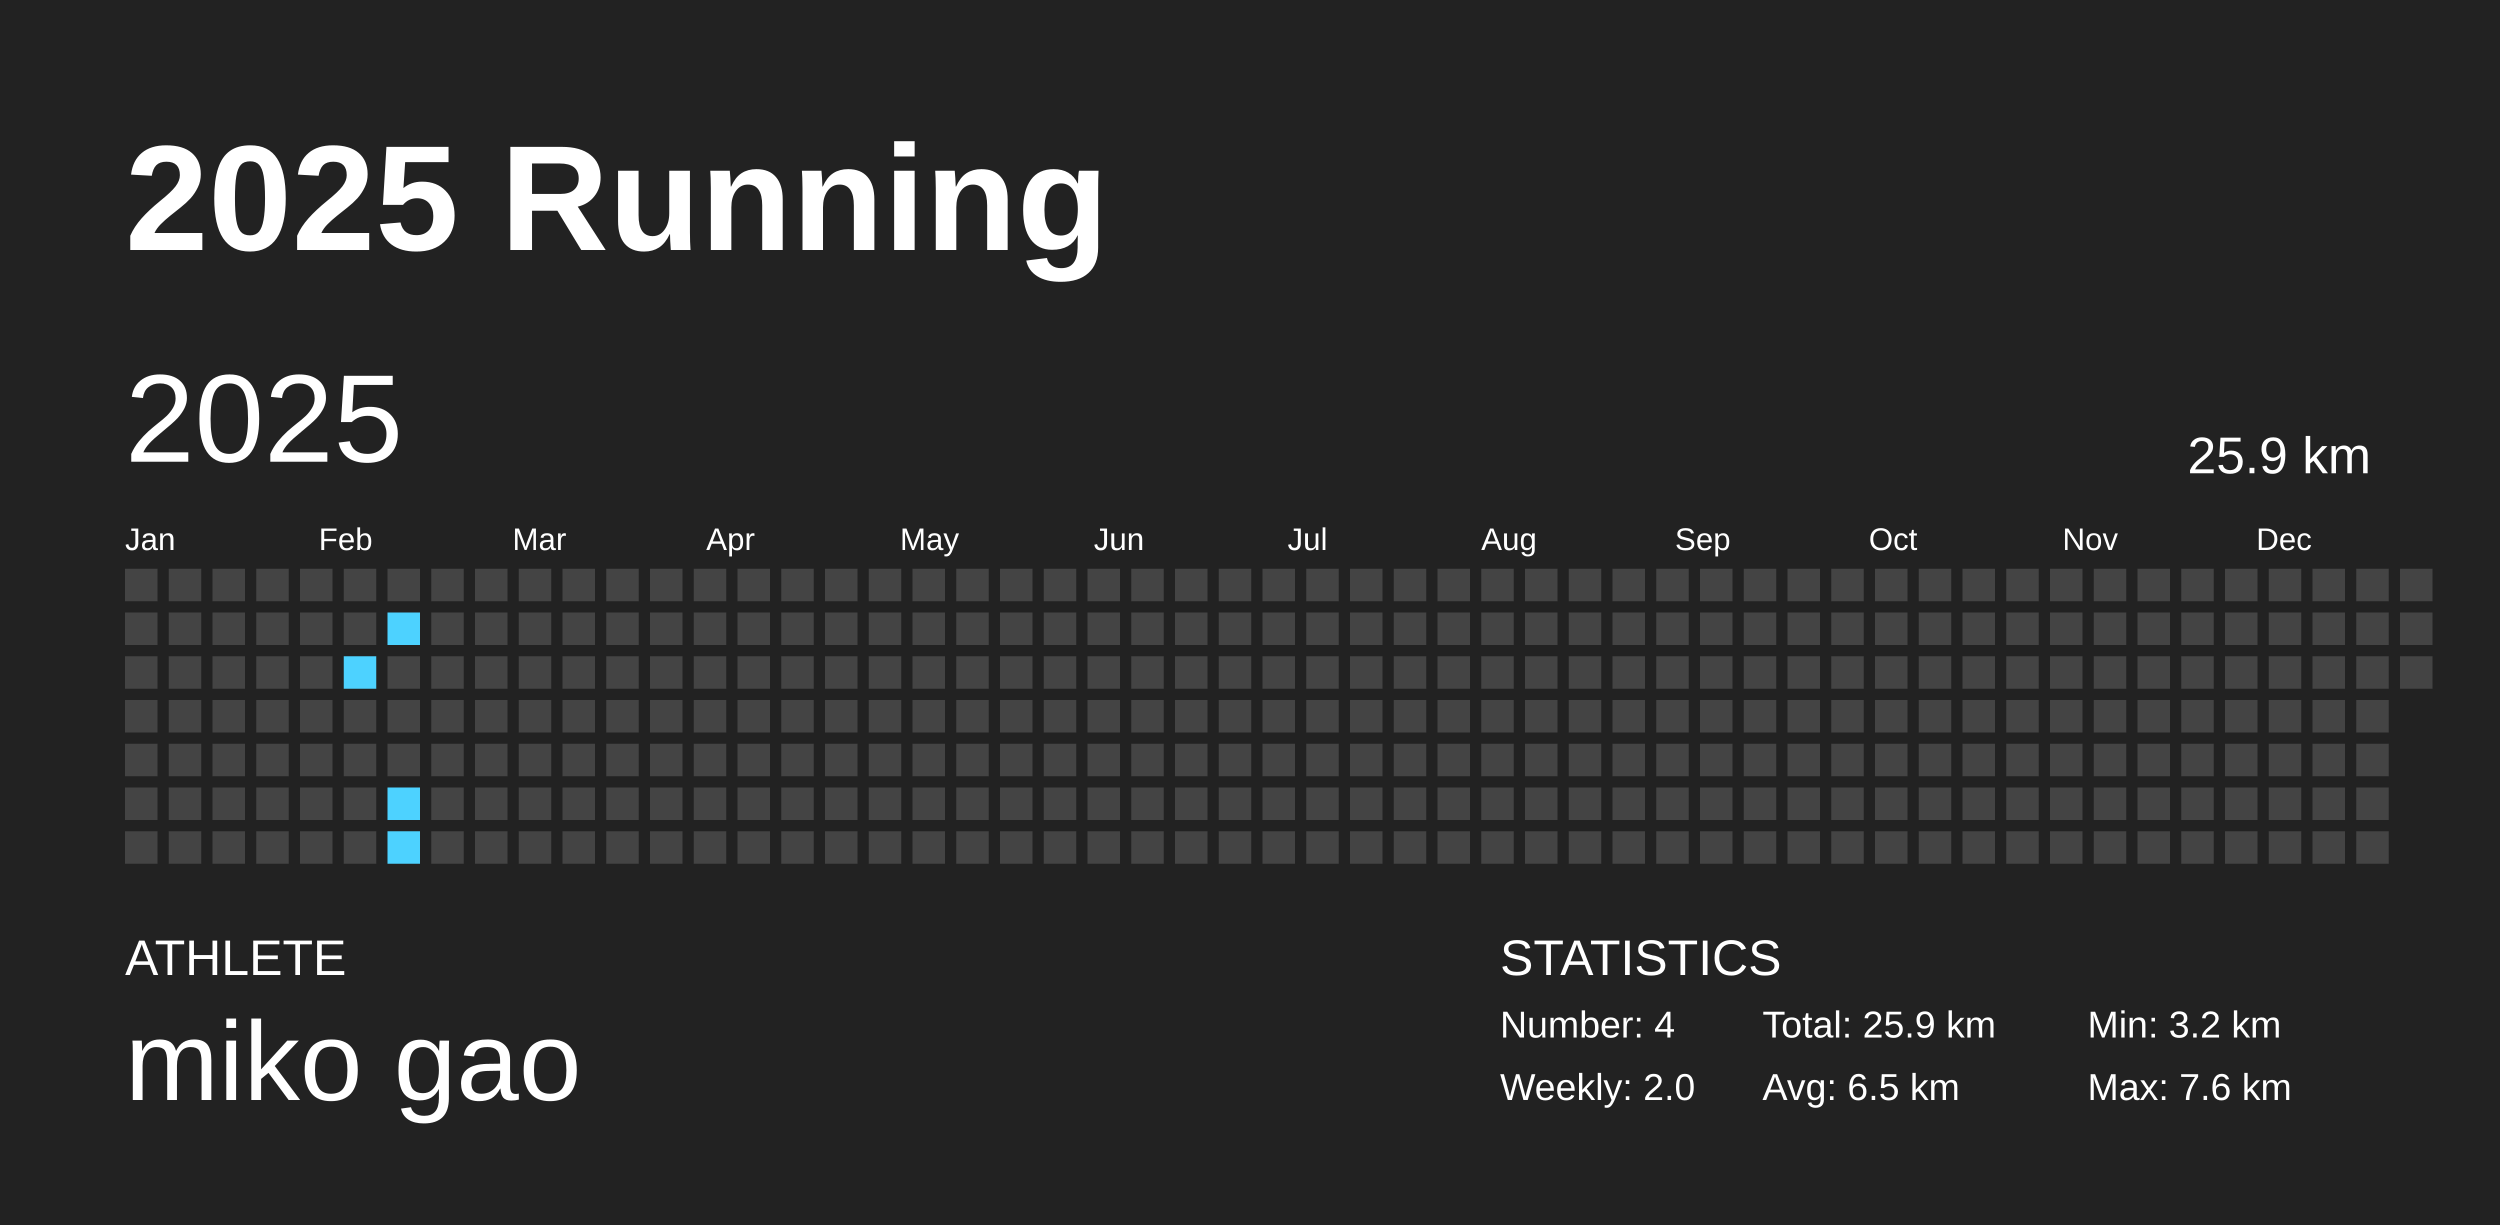
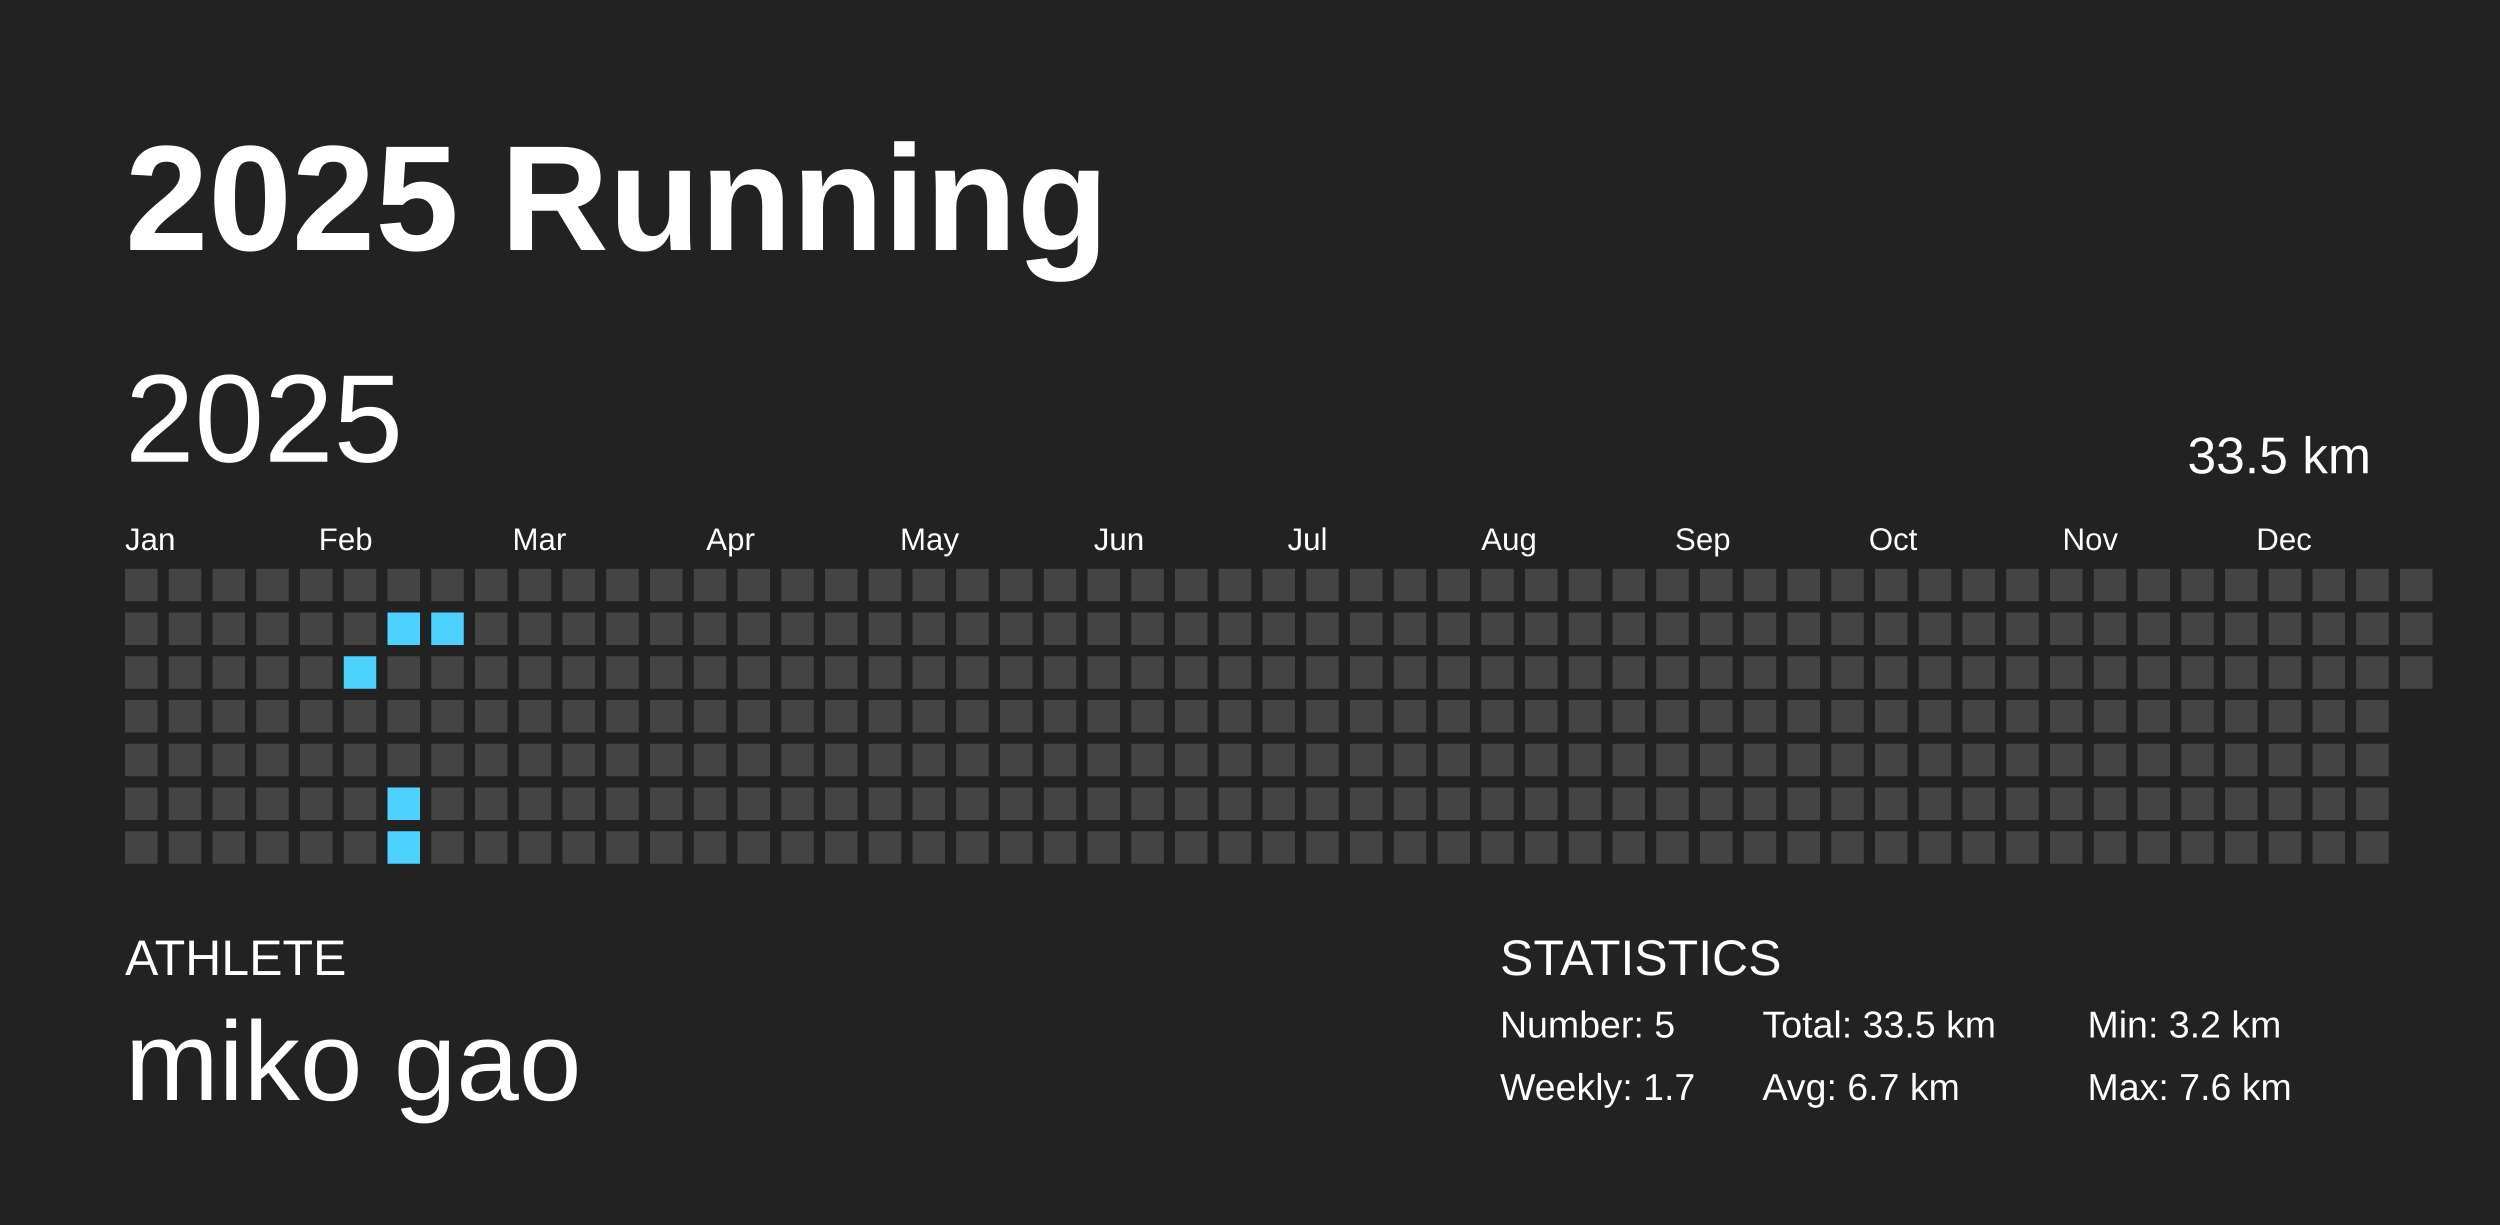
<svg xmlns="http://www.w3.org/2000/svg" baseProfile="full" height="98mm" version="1.1" viewBox="0,0,200,98" width="200mm">
  <defs />
  <rect fill="#222222" height="98" width="200" x="0" y="0" />
  <text fill="#FFFFFF" style="font-size:12px; font-family:Arial; font-weight:bold;" x="10" y="20">2025 Running</text>
  <text fill="#FFFFFF" style="font-size:4px; font-family:Arial" x="10" y="78">ATHLETE</text>
  <text fill="#FFFFFF" style="font-size:9px; font-family:Arial" x="10" y="88">miko gao</text>
  <text fill="#FFFFFF" style="font-size:4px; font-family:Arial" x="120" y="78">STATISTICS</text>
-   <text fill="#FFFFFF" style="font-size:3px; font-family:Arial" x="120" y="83">Number: 4</text>
-   <text fill="#FFFFFF" style="font-size:3px; font-family:Arial" x="120" y="88">Weekly: 2.0</text>
-   <text fill="#FFFFFF" style="font-size:3px; font-family:Arial" x="141" y="83">Total: 25.9 km</text>
-   <text fill="#FFFFFF" style="font-size:3px; font-family:Arial" x="141" y="88">Avg: 6.5 km</text>
+   <text fill="#FFFFFF" style="font-size:3px; font-family:Arial" x="120" y="83">Number: 5</text>
+   <text fill="#FFFFFF" style="font-size:3px; font-family:Arial" x="120" y="88">Weekly: 1.7</text>
+   <text fill="#FFFFFF" style="font-size:3px; font-family:Arial" x="141" y="83">Total: 33.5 km</text>
+   <text fill="#FFFFFF" style="font-size:3px; font-family:Arial" x="141" y="88">Avg: 6.7 km</text>
  <text fill="#FFFFFF" style="font-size:3px; font-family:Arial" x="167" y="83">Min: 3.2 km</text>
  <text fill="#FFFFFF" style="font-size:3px; font-family:Arial" x="167" y="88">Max: 7.6 km</text>
  <text dominant-baseline="hanging" fill="#FFFFFF" style="font-size:10.0px; font-family:Arial;" x="10" y="30">2025</text>
-   <text dominant-baseline="hanging" fill="#FFFFFF" style="font-size:4.125px; font-family:Arial;" x="175" y="35">25.9 km</text>
+   <text dominant-baseline="hanging" fill="#FFFFFF" style="font-size:4.125px; font-family:Arial;" x="175" y="35">33.5 km</text>
  <text fill="#FFFFFF" style="font-size:2.5px; font-family:Arial" x="10.0" y="44">Jan</text>
  <text fill="#FFFFFF" style="font-size:2.5px; font-family:Arial" x="25.5" y="44">Feb</text>
  <text fill="#FFFFFF" style="font-size:2.5px; font-family:Arial" x="41.0" y="44">Mar</text>
  <text fill="#FFFFFF" style="font-size:2.5px; font-family:Arial" x="56.5" y="44">Apr</text>
  <text fill="#FFFFFF" style="font-size:2.5px; font-family:Arial" x="72.0" y="44">May</text>
  <text fill="#FFFFFF" style="font-size:2.5px; font-family:Arial" x="87.5" y="44">Jun</text>
  <text fill="#FFFFFF" style="font-size:2.5px; font-family:Arial" x="103.0" y="44">Jul</text>
  <text fill="#FFFFFF" style="font-size:2.5px; font-family:Arial" x="118.5" y="44">Aug</text>
  <text fill="#FFFFFF" style="font-size:2.5px; font-family:Arial" x="134.0" y="44">Sep</text>
  <text fill="#FFFFFF" style="font-size:2.5px; font-family:Arial" x="149.5" y="44">Oct</text>
  <text fill="#FFFFFF" style="font-size:2.5px; font-family:Arial" x="165.0" y="44">Nov</text>
  <text fill="#FFFFFF" style="font-size:2.5px; font-family:Arial" x="180.5" y="44">Dec</text>
  <rect fill="#444444" height="2.6" width="2.6" x="10.0" y="45.5" />
  <rect fill="#444444" height="2.6" width="2.6" x="10.0" y="49.0" />
  <rect fill="#444444" height="2.6" width="2.6" x="10.0" y="52.5" />
  <rect fill="#444444" height="2.6" width="2.6" x="10.0" y="56.0" />
  <rect fill="#444444" height="2.6" width="2.6" x="10.0" y="59.5" />
  <rect fill="#444444" height="2.6" width="2.6" x="10.0" y="63.0" />
  <rect fill="#444444" height="2.6" width="2.6" x="10.0" y="66.5" />
  <rect fill="#444444" height="2.6" width="2.6" x="13.5" y="45.5" />
  <rect fill="#444444" height="2.6" width="2.6" x="13.5" y="49.0" />
  <rect fill="#444444" height="2.6" width="2.6" x="13.5" y="52.5" />
  <rect fill="#444444" height="2.6" width="2.6" x="13.5" y="56.0" />
  <rect fill="#444444" height="2.6" width="2.6" x="13.5" y="59.5" />
  <rect fill="#444444" height="2.6" width="2.6" x="13.5" y="63.0" />
  <rect fill="#444444" height="2.6" width="2.6" x="13.5" y="66.5" />
  <rect fill="#444444" height="2.6" width="2.6" x="17.0" y="45.5" />
  <rect fill="#444444" height="2.6" width="2.6" x="17.0" y="49.0" />
  <rect fill="#444444" height="2.6" width="2.6" x="17.0" y="52.5" />
  <rect fill="#444444" height="2.6" width="2.6" x="17.0" y="56.0" />
  <rect fill="#444444" height="2.6" width="2.6" x="17.0" y="59.5" />
  <rect fill="#444444" height="2.6" width="2.6" x="17.0" y="63.0" />
  <rect fill="#444444" height="2.6" width="2.6" x="17.0" y="66.5" />
  <rect fill="#444444" height="2.6" width="2.6" x="20.5" y="45.5" />
  <rect fill="#444444" height="2.6" width="2.6" x="20.5" y="49.0" />
  <rect fill="#444444" height="2.6" width="2.6" x="20.5" y="52.5" />
  <rect fill="#444444" height="2.6" width="2.6" x="20.5" y="56.0" />
  <rect fill="#444444" height="2.6" width="2.6" x="20.5" y="59.5" />
  <rect fill="#444444" height="2.6" width="2.6" x="20.5" y="63.0" />
  <rect fill="#444444" height="2.6" width="2.6" x="20.5" y="66.5" />
  <rect fill="#444444" height="2.6" width="2.6" x="24.0" y="45.5" />
  <rect fill="#444444" height="2.6" width="2.6" x="24.0" y="49.0" />
  <rect fill="#444444" height="2.6" width="2.6" x="24.0" y="52.5" />
  <rect fill="#444444" height="2.6" width="2.6" x="24.0" y="56.0" />
  <rect fill="#444444" height="2.6" width="2.6" x="24.0" y="59.5" />
  <rect fill="#444444" height="2.6" width="2.6" x="24.0" y="63.0" />
  <rect fill="#444444" height="2.6" width="2.6" x="24.0" y="66.5" />
  <rect fill="#444444" height="2.6" width="2.6" x="27.5" y="45.5" />
  <rect fill="#444444" height="2.6" width="2.6" x="27.5" y="49.0" />
  <rect fill="#4dd2ff" height="2.6" width="2.6" x="27.5" y="52.5" />
  <rect fill="#444444" height="2.6" width="2.6" x="27.5" y="56.0" />
  <rect fill="#444444" height="2.6" width="2.6" x="27.5" y="59.5" />
  <rect fill="#444444" height="2.6" width="2.6" x="27.5" y="63.0" />
  <rect fill="#444444" height="2.6" width="2.6" x="27.5" y="66.5" />
  <rect fill="#444444" height="2.6" width="2.6" x="31.0" y="45.5" />
  <rect fill="#4dd2ff" height="2.6" width="2.6" x="31.0" y="49.0" />
  <rect fill="#444444" height="2.6" width="2.6" x="31.0" y="52.5" />
  <rect fill="#444444" height="2.6" width="2.6" x="31.0" y="56.0" />
  <rect fill="#444444" height="2.6" width="2.6" x="31.0" y="59.5" />
  <rect fill="#4dd2ff" height="2.6" width="2.6" x="31.0" y="63.0" />
  <rect fill="#4dd2ff" height="2.6" width="2.6" x="31.0" y="66.5" />
  <rect fill="#444444" height="2.6" width="2.6" x="34.5" y="45.5" />
-   <rect fill="#444444" height="2.6" width="2.6" x="34.5" y="49.0" />
+   <rect fill="#4dd2ff" height="2.6" width="2.6" x="34.5" y="49.0" />
  <rect fill="#444444" height="2.6" width="2.6" x="34.5" y="52.5" />
  <rect fill="#444444" height="2.6" width="2.6" x="34.5" y="56.0" />
  <rect fill="#444444" height="2.6" width="2.6" x="34.5" y="59.5" />
  <rect fill="#444444" height="2.6" width="2.6" x="34.5" y="63.0" />
  <rect fill="#444444" height="2.6" width="2.6" x="34.5" y="66.5" />
  <rect fill="#444444" height="2.6" width="2.6" x="38.0" y="45.5" />
  <rect fill="#444444" height="2.6" width="2.6" x="38.0" y="49.0" />
  <rect fill="#444444" height="2.6" width="2.6" x="38.0" y="52.5" />
  <rect fill="#444444" height="2.6" width="2.6" x="38.0" y="56.0" />
  <rect fill="#444444" height="2.6" width="2.6" x="38.0" y="59.5" />
  <rect fill="#444444" height="2.6" width="2.6" x="38.0" y="63.0" />
  <rect fill="#444444" height="2.6" width="2.6" x="38.0" y="66.5" />
  <rect fill="#444444" height="2.6" width="2.6" x="41.5" y="45.5" />
  <rect fill="#444444" height="2.6" width="2.6" x="41.5" y="49.0" />
  <rect fill="#444444" height="2.6" width="2.6" x="41.5" y="52.5" />
  <rect fill="#444444" height="2.6" width="2.6" x="41.5" y="56.0" />
  <rect fill="#444444" height="2.6" width="2.6" x="41.5" y="59.5" />
  <rect fill="#444444" height="2.6" width="2.6" x="41.5" y="63.0" />
  <rect fill="#444444" height="2.6" width="2.6" x="41.5" y="66.5" />
  <rect fill="#444444" height="2.6" width="2.6" x="45.0" y="45.5" />
  <rect fill="#444444" height="2.6" width="2.6" x="45.0" y="49.0" />
  <rect fill="#444444" height="2.6" width="2.6" x="45.0" y="52.5" />
  <rect fill="#444444" height="2.6" width="2.6" x="45.0" y="56.0" />
  <rect fill="#444444" height="2.6" width="2.6" x="45.0" y="59.5" />
  <rect fill="#444444" height="2.6" width="2.6" x="45.0" y="63.0" />
  <rect fill="#444444" height="2.6" width="2.6" x="45.0" y="66.5" />
  <rect fill="#444444" height="2.6" width="2.6" x="48.5" y="45.5" />
  <rect fill="#444444" height="2.6" width="2.6" x="48.5" y="49.0" />
  <rect fill="#444444" height="2.6" width="2.6" x="48.5" y="52.5" />
  <rect fill="#444444" height="2.6" width="2.6" x="48.5" y="56.0" />
  <rect fill="#444444" height="2.6" width="2.6" x="48.5" y="59.5" />
  <rect fill="#444444" height="2.6" width="2.6" x="48.5" y="63.0" />
  <rect fill="#444444" height="2.6" width="2.6" x="48.5" y="66.5" />
  <rect fill="#444444" height="2.6" width="2.6" x="52.0" y="45.5" />
  <rect fill="#444444" height="2.6" width="2.6" x="52.0" y="49.0" />
  <rect fill="#444444" height="2.6" width="2.6" x="52.0" y="52.5" />
  <rect fill="#444444" height="2.6" width="2.6" x="52.0" y="56.0" />
  <rect fill="#444444" height="2.6" width="2.6" x="52.0" y="59.5" />
  <rect fill="#444444" height="2.6" width="2.6" x="52.0" y="63.0" />
  <rect fill="#444444" height="2.6" width="2.6" x="52.0" y="66.5" />
  <rect fill="#444444" height="2.6" width="2.6" x="55.5" y="45.5" />
  <rect fill="#444444" height="2.6" width="2.6" x="55.5" y="49.0" />
  <rect fill="#444444" height="2.6" width="2.6" x="55.5" y="52.5" />
  <rect fill="#444444" height="2.6" width="2.6" x="55.5" y="56.0" />
  <rect fill="#444444" height="2.6" width="2.6" x="55.5" y="59.5" />
  <rect fill="#444444" height="2.6" width="2.6" x="55.5" y="63.0" />
  <rect fill="#444444" height="2.6" width="2.6" x="55.5" y="66.5" />
  <rect fill="#444444" height="2.6" width="2.6" x="59.0" y="45.5" />
  <rect fill="#444444" height="2.6" width="2.6" x="59.0" y="49.0" />
  <rect fill="#444444" height="2.6" width="2.6" x="59.0" y="52.5" />
  <rect fill="#444444" height="2.6" width="2.6" x="59.0" y="56.0" />
  <rect fill="#444444" height="2.6" width="2.6" x="59.0" y="59.5" />
  <rect fill="#444444" height="2.6" width="2.6" x="59.0" y="63.0" />
  <rect fill="#444444" height="2.6" width="2.6" x="59.0" y="66.5" />
  <rect fill="#444444" height="2.6" width="2.6" x="62.5" y="45.5" />
  <rect fill="#444444" height="2.6" width="2.6" x="62.5" y="49.0" />
  <rect fill="#444444" height="2.6" width="2.6" x="62.5" y="52.5" />
  <rect fill="#444444" height="2.6" width="2.6" x="62.5" y="56.0" />
  <rect fill="#444444" height="2.6" width="2.6" x="62.5" y="59.5" />
  <rect fill="#444444" height="2.6" width="2.6" x="62.5" y="63.0" />
  <rect fill="#444444" height="2.6" width="2.6" x="62.5" y="66.5" />
  <rect fill="#444444" height="2.6" width="2.6" x="66.0" y="45.5" />
  <rect fill="#444444" height="2.6" width="2.6" x="66.0" y="49.0" />
  <rect fill="#444444" height="2.6" width="2.6" x="66.0" y="52.5" />
  <rect fill="#444444" height="2.6" width="2.6" x="66.0" y="56.0" />
  <rect fill="#444444" height="2.6" width="2.6" x="66.0" y="59.5" />
  <rect fill="#444444" height="2.6" width="2.6" x="66.0" y="63.0" />
  <rect fill="#444444" height="2.6" width="2.6" x="66.0" y="66.5" />
  <rect fill="#444444" height="2.6" width="2.6" x="69.5" y="45.5" />
  <rect fill="#444444" height="2.6" width="2.6" x="69.5" y="49.0" />
  <rect fill="#444444" height="2.6" width="2.6" x="69.5" y="52.5" />
  <rect fill="#444444" height="2.6" width="2.6" x="69.5" y="56.0" />
  <rect fill="#444444" height="2.6" width="2.6" x="69.5" y="59.5" />
  <rect fill="#444444" height="2.6" width="2.6" x="69.5" y="63.0" />
  <rect fill="#444444" height="2.6" width="2.6" x="69.5" y="66.5" />
  <rect fill="#444444" height="2.6" width="2.6" x="73.0" y="45.5" />
  <rect fill="#444444" height="2.6" width="2.6" x="73.0" y="49.0" />
  <rect fill="#444444" height="2.6" width="2.6" x="73.0" y="52.5" />
  <rect fill="#444444" height="2.6" width="2.6" x="73.0" y="56.0" />
  <rect fill="#444444" height="2.6" width="2.6" x="73.0" y="59.5" />
  <rect fill="#444444" height="2.6" width="2.6" x="73.0" y="63.0" />
  <rect fill="#444444" height="2.6" width="2.6" x="73.0" y="66.5" />
  <rect fill="#444444" height="2.6" width="2.6" x="76.5" y="45.5" />
  <rect fill="#444444" height="2.6" width="2.6" x="76.5" y="49.0" />
  <rect fill="#444444" height="2.6" width="2.6" x="76.5" y="52.5" />
  <rect fill="#444444" height="2.6" width="2.6" x="76.5" y="56.0" />
  <rect fill="#444444" height="2.6" width="2.6" x="76.5" y="59.5" />
  <rect fill="#444444" height="2.6" width="2.6" x="76.5" y="63.0" />
  <rect fill="#444444" height="2.6" width="2.6" x="76.5" y="66.5" />
  <rect fill="#444444" height="2.6" width="2.6" x="80.0" y="45.5" />
  <rect fill="#444444" height="2.6" width="2.6" x="80.0" y="49.0" />
  <rect fill="#444444" height="2.6" width="2.6" x="80.0" y="52.5" />
  <rect fill="#444444" height="2.6" width="2.6" x="80.0" y="56.0" />
  <rect fill="#444444" height="2.6" width="2.6" x="80.0" y="59.5" />
  <rect fill="#444444" height="2.6" width="2.6" x="80.0" y="63.0" />
  <rect fill="#444444" height="2.6" width="2.6" x="80.0" y="66.5" />
  <rect fill="#444444" height="2.6" width="2.6" x="83.5" y="45.5" />
  <rect fill="#444444" height="2.6" width="2.6" x="83.5" y="49.0" />
  <rect fill="#444444" height="2.6" width="2.6" x="83.5" y="52.5" />
  <rect fill="#444444" height="2.6" width="2.6" x="83.5" y="56.0" />
  <rect fill="#444444" height="2.6" width="2.6" x="83.5" y="59.5" />
  <rect fill="#444444" height="2.6" width="2.6" x="83.5" y="63.0" />
  <rect fill="#444444" height="2.6" width="2.6" x="83.5" y="66.5" />
  <rect fill="#444444" height="2.6" width="2.6" x="87.0" y="45.5" />
  <rect fill="#444444" height="2.6" width="2.6" x="87.0" y="49.0" />
  <rect fill="#444444" height="2.6" width="2.6" x="87.0" y="52.5" />
  <rect fill="#444444" height="2.6" width="2.6" x="87.0" y="56.0" />
  <rect fill="#444444" height="2.6" width="2.6" x="87.0" y="59.5" />
  <rect fill="#444444" height="2.6" width="2.6" x="87.0" y="63.0" />
  <rect fill="#444444" height="2.6" width="2.6" x="87.0" y="66.5" />
  <rect fill="#444444" height="2.6" width="2.6" x="90.5" y="45.5" />
  <rect fill="#444444" height="2.6" width="2.6" x="90.5" y="49.0" />
  <rect fill="#444444" height="2.6" width="2.6" x="90.5" y="52.5" />
  <rect fill="#444444" height="2.6" width="2.6" x="90.5" y="56.0" />
  <rect fill="#444444" height="2.6" width="2.6" x="90.5" y="59.5" />
  <rect fill="#444444" height="2.6" width="2.6" x="90.5" y="63.0" />
  <rect fill="#444444" height="2.6" width="2.6" x="90.5" y="66.5" />
  <rect fill="#444444" height="2.6" width="2.6" x="94.0" y="45.5" />
  <rect fill="#444444" height="2.6" width="2.6" x="94.0" y="49.0" />
  <rect fill="#444444" height="2.6" width="2.6" x="94.0" y="52.5" />
  <rect fill="#444444" height="2.6" width="2.6" x="94.0" y="56.0" />
  <rect fill="#444444" height="2.6" width="2.6" x="94.0" y="59.5" />
  <rect fill="#444444" height="2.6" width="2.6" x="94.0" y="63.0" />
  <rect fill="#444444" height="2.6" width="2.6" x="94.0" y="66.5" />
  <rect fill="#444444" height="2.6" width="2.6" x="97.5" y="45.5" />
  <rect fill="#444444" height="2.6" width="2.6" x="97.5" y="49.0" />
  <rect fill="#444444" height="2.6" width="2.6" x="97.5" y="52.5" />
  <rect fill="#444444" height="2.6" width="2.6" x="97.5" y="56.0" />
  <rect fill="#444444" height="2.6" width="2.6" x="97.5" y="59.5" />
  <rect fill="#444444" height="2.6" width="2.6" x="97.5" y="63.0" />
  <rect fill="#444444" height="2.6" width="2.6" x="97.5" y="66.5" />
  <rect fill="#444444" height="2.6" width="2.6" x="101.0" y="45.5" />
  <rect fill="#444444" height="2.6" width="2.6" x="101.0" y="49.0" />
  <rect fill="#444444" height="2.6" width="2.6" x="101.0" y="52.5" />
  <rect fill="#444444" height="2.6" width="2.6" x="101.0" y="56.0" />
  <rect fill="#444444" height="2.6" width="2.6" x="101.0" y="59.5" />
  <rect fill="#444444" height="2.6" width="2.6" x="101.0" y="63.0" />
  <rect fill="#444444" height="2.6" width="2.6" x="101.0" y="66.5" />
  <rect fill="#444444" height="2.6" width="2.6" x="104.5" y="45.5" />
  <rect fill="#444444" height="2.6" width="2.6" x="104.5" y="49.0" />
  <rect fill="#444444" height="2.6" width="2.6" x="104.5" y="52.5" />
  <rect fill="#444444" height="2.6" width="2.6" x="104.5" y="56.0" />
  <rect fill="#444444" height="2.6" width="2.6" x="104.5" y="59.5" />
  <rect fill="#444444" height="2.6" width="2.6" x="104.5" y="63.0" />
  <rect fill="#444444" height="2.6" width="2.6" x="104.5" y="66.5" />
  <rect fill="#444444" height="2.6" width="2.6" x="108.0" y="45.5" />
  <rect fill="#444444" height="2.6" width="2.6" x="108.0" y="49.0" />
  <rect fill="#444444" height="2.6" width="2.6" x="108.0" y="52.5" />
  <rect fill="#444444" height="2.6" width="2.6" x="108.0" y="56.0" />
  <rect fill="#444444" height="2.6" width="2.6" x="108.0" y="59.5" />
  <rect fill="#444444" height="2.6" width="2.6" x="108.0" y="63.0" />
  <rect fill="#444444" height="2.6" width="2.6" x="108.0" y="66.5" />
  <rect fill="#444444" height="2.6" width="2.6" x="111.5" y="45.5" />
  <rect fill="#444444" height="2.6" width="2.6" x="111.5" y="49.0" />
  <rect fill="#444444" height="2.6" width="2.6" x="111.5" y="52.5" />
  <rect fill="#444444" height="2.6" width="2.6" x="111.5" y="56.0" />
  <rect fill="#444444" height="2.6" width="2.6" x="111.5" y="59.5" />
  <rect fill="#444444" height="2.6" width="2.6" x="111.5" y="63.0" />
  <rect fill="#444444" height="2.6" width="2.6" x="111.5" y="66.5" />
  <rect fill="#444444" height="2.6" width="2.6" x="115.0" y="45.5" />
  <rect fill="#444444" height="2.6" width="2.6" x="115.0" y="49.0" />
  <rect fill="#444444" height="2.6" width="2.6" x="115.0" y="52.5" />
  <rect fill="#444444" height="2.6" width="2.6" x="115.0" y="56.0" />
  <rect fill="#444444" height="2.6" width="2.6" x="115.0" y="59.5" />
  <rect fill="#444444" height="2.6" width="2.6" x="115.0" y="63.0" />
  <rect fill="#444444" height="2.6" width="2.6" x="115.0" y="66.5" />
  <rect fill="#444444" height="2.6" width="2.6" x="118.5" y="45.5" />
  <rect fill="#444444" height="2.6" width="2.6" x="118.5" y="49.0" />
  <rect fill="#444444" height="2.6" width="2.6" x="118.5" y="52.5" />
  <rect fill="#444444" height="2.6" width="2.6" x="118.5" y="56.0" />
  <rect fill="#444444" height="2.6" width="2.6" x="118.5" y="59.5" />
  <rect fill="#444444" height="2.6" width="2.6" x="118.5" y="63.0" />
  <rect fill="#444444" height="2.6" width="2.6" x="118.5" y="66.5" />
  <rect fill="#444444" height="2.6" width="2.6" x="122.0" y="45.5" />
  <rect fill="#444444" height="2.6" width="2.6" x="122.0" y="49.0" />
  <rect fill="#444444" height="2.6" width="2.6" x="122.0" y="52.5" />
  <rect fill="#444444" height="2.6" width="2.6" x="122.0" y="56.0" />
  <rect fill="#444444" height="2.6" width="2.6" x="122.0" y="59.5" />
  <rect fill="#444444" height="2.6" width="2.6" x="122.0" y="63.0" />
  <rect fill="#444444" height="2.6" width="2.6" x="122.0" y="66.5" />
  <rect fill="#444444" height="2.6" width="2.6" x="125.5" y="45.5" />
  <rect fill="#444444" height="2.6" width="2.6" x="125.5" y="49.0" />
  <rect fill="#444444" height="2.6" width="2.6" x="125.5" y="52.5" />
  <rect fill="#444444" height="2.6" width="2.6" x="125.5" y="56.0" />
  <rect fill="#444444" height="2.6" width="2.6" x="125.5" y="59.5" />
  <rect fill="#444444" height="2.6" width="2.6" x="125.5" y="63.0" />
  <rect fill="#444444" height="2.6" width="2.6" x="125.5" y="66.5" />
  <rect fill="#444444" height="2.6" width="2.6" x="129.0" y="45.5" />
  <rect fill="#444444" height="2.6" width="2.6" x="129.0" y="49.0" />
  <rect fill="#444444" height="2.6" width="2.6" x="129.0" y="52.5" />
  <rect fill="#444444" height="2.6" width="2.6" x="129.0" y="56.0" />
  <rect fill="#444444" height="2.6" width="2.6" x="129.0" y="59.5" />
  <rect fill="#444444" height="2.6" width="2.6" x="129.0" y="63.0" />
  <rect fill="#444444" height="2.6" width="2.6" x="129.0" y="66.5" />
  <rect fill="#444444" height="2.6" width="2.6" x="132.5" y="45.5" />
  <rect fill="#444444" height="2.6" width="2.6" x="132.5" y="49.0" />
  <rect fill="#444444" height="2.6" width="2.6" x="132.5" y="52.5" />
  <rect fill="#444444" height="2.6" width="2.6" x="132.5" y="56.0" />
  <rect fill="#444444" height="2.6" width="2.6" x="132.5" y="59.5" />
  <rect fill="#444444" height="2.6" width="2.6" x="132.5" y="63.0" />
  <rect fill="#444444" height="2.6" width="2.6" x="132.5" y="66.5" />
  <rect fill="#444444" height="2.6" width="2.6" x="136.0" y="45.5" />
  <rect fill="#444444" height="2.6" width="2.6" x="136.0" y="49.0" />
  <rect fill="#444444" height="2.6" width="2.6" x="136.0" y="52.5" />
  <rect fill="#444444" height="2.6" width="2.6" x="136.0" y="56.0" />
  <rect fill="#444444" height="2.6" width="2.6" x="136.0" y="59.5" />
  <rect fill="#444444" height="2.6" width="2.6" x="136.0" y="63.0" />
  <rect fill="#444444" height="2.6" width="2.6" x="136.0" y="66.5" />
  <rect fill="#444444" height="2.6" width="2.6" x="139.5" y="45.5" />
  <rect fill="#444444" height="2.6" width="2.6" x="139.5" y="49.0" />
  <rect fill="#444444" height="2.6" width="2.6" x="139.5" y="52.5" />
  <rect fill="#444444" height="2.6" width="2.6" x="139.5" y="56.0" />
  <rect fill="#444444" height="2.6" width="2.6" x="139.5" y="59.5" />
  <rect fill="#444444" height="2.6" width="2.6" x="139.5" y="63.0" />
  <rect fill="#444444" height="2.6" width="2.6" x="139.5" y="66.5" />
  <rect fill="#444444" height="2.6" width="2.6" x="143.0" y="45.5" />
  <rect fill="#444444" height="2.6" width="2.6" x="143.0" y="49.0" />
  <rect fill="#444444" height="2.6" width="2.6" x="143.0" y="52.5" />
  <rect fill="#444444" height="2.6" width="2.6" x="143.0" y="56.0" />
  <rect fill="#444444" height="2.6" width="2.6" x="143.0" y="59.5" />
  <rect fill="#444444" height="2.6" width="2.6" x="143.0" y="63.0" />
  <rect fill="#444444" height="2.6" width="2.6" x="143.0" y="66.5" />
  <rect fill="#444444" height="2.6" width="2.6" x="146.5" y="45.5" />
  <rect fill="#444444" height="2.6" width="2.6" x="146.5" y="49.0" />
  <rect fill="#444444" height="2.6" width="2.6" x="146.5" y="52.5" />
  <rect fill="#444444" height="2.6" width="2.6" x="146.5" y="56.0" />
  <rect fill="#444444" height="2.6" width="2.6" x="146.5" y="59.5" />
  <rect fill="#444444" height="2.6" width="2.6" x="146.5" y="63.0" />
  <rect fill="#444444" height="2.6" width="2.6" x="146.5" y="66.5" />
  <rect fill="#444444" height="2.6" width="2.6" x="150.0" y="45.5" />
  <rect fill="#444444" height="2.6" width="2.6" x="150.0" y="49.0" />
  <rect fill="#444444" height="2.6" width="2.6" x="150.0" y="52.5" />
  <rect fill="#444444" height="2.6" width="2.6" x="150.0" y="56.0" />
  <rect fill="#444444" height="2.6" width="2.6" x="150.0" y="59.5" />
  <rect fill="#444444" height="2.6" width="2.6" x="150.0" y="63.0" />
  <rect fill="#444444" height="2.6" width="2.6" x="150.0" y="66.5" />
  <rect fill="#444444" height="2.6" width="2.6" x="153.5" y="45.5" />
  <rect fill="#444444" height="2.6" width="2.6" x="153.5" y="49.0" />
  <rect fill="#444444" height="2.6" width="2.6" x="153.5" y="52.5" />
  <rect fill="#444444" height="2.6" width="2.6" x="153.5" y="56.0" />
  <rect fill="#444444" height="2.6" width="2.6" x="153.5" y="59.5" />
  <rect fill="#444444" height="2.6" width="2.6" x="153.5" y="63.0" />
  <rect fill="#444444" height="2.6" width="2.6" x="153.5" y="66.5" />
  <rect fill="#444444" height="2.6" width="2.6" x="157.0" y="45.5" />
  <rect fill="#444444" height="2.6" width="2.6" x="157.0" y="49.0" />
  <rect fill="#444444" height="2.6" width="2.6" x="157.0" y="52.5" />
  <rect fill="#444444" height="2.6" width="2.6" x="157.0" y="56.0" />
  <rect fill="#444444" height="2.6" width="2.6" x="157.0" y="59.5" />
  <rect fill="#444444" height="2.6" width="2.6" x="157.0" y="63.0" />
  <rect fill="#444444" height="2.6" width="2.6" x="157.0" y="66.5" />
  <rect fill="#444444" height="2.6" width="2.6" x="160.5" y="45.5" />
  <rect fill="#444444" height="2.6" width="2.6" x="160.5" y="49.0" />
  <rect fill="#444444" height="2.6" width="2.6" x="160.5" y="52.5" />
  <rect fill="#444444" height="2.6" width="2.6" x="160.5" y="56.0" />
  <rect fill="#444444" height="2.6" width="2.6" x="160.5" y="59.5" />
  <rect fill="#444444" height="2.6" width="2.6" x="160.5" y="63.0" />
  <rect fill="#444444" height="2.6" width="2.6" x="160.5" y="66.5" />
  <rect fill="#444444" height="2.6" width="2.6" x="164.0" y="45.5" />
  <rect fill="#444444" height="2.6" width="2.6" x="164.0" y="49.0" />
  <rect fill="#444444" height="2.6" width="2.6" x="164.0" y="52.5" />
  <rect fill="#444444" height="2.6" width="2.6" x="164.0" y="56.0" />
  <rect fill="#444444" height="2.6" width="2.6" x="164.0" y="59.5" />
  <rect fill="#444444" height="2.6" width="2.6" x="164.0" y="63.0" />
  <rect fill="#444444" height="2.6" width="2.6" x="164.0" y="66.5" />
  <rect fill="#444444" height="2.6" width="2.6" x="167.5" y="45.5" />
  <rect fill="#444444" height="2.6" width="2.6" x="167.5" y="49.0" />
  <rect fill="#444444" height="2.6" width="2.6" x="167.5" y="52.5" />
  <rect fill="#444444" height="2.6" width="2.6" x="167.5" y="56.0" />
  <rect fill="#444444" height="2.6" width="2.6" x="167.5" y="59.5" />
  <rect fill="#444444" height="2.6" width="2.6" x="167.5" y="63.0" />
  <rect fill="#444444" height="2.6" width="2.6" x="167.5" y="66.5" />
  <rect fill="#444444" height="2.6" width="2.6" x="171.0" y="45.5" />
  <rect fill="#444444" height="2.6" width="2.6" x="171.0" y="49.0" />
  <rect fill="#444444" height="2.6" width="2.6" x="171.0" y="52.5" />
  <rect fill="#444444" height="2.6" width="2.6" x="171.0" y="56.0" />
  <rect fill="#444444" height="2.6" width="2.6" x="171.0" y="59.5" />
  <rect fill="#444444" height="2.6" width="2.6" x="171.0" y="63.0" />
  <rect fill="#444444" height="2.6" width="2.6" x="171.0" y="66.5" />
  <rect fill="#444444" height="2.6" width="2.6" x="174.5" y="45.5" />
  <rect fill="#444444" height="2.6" width="2.6" x="174.5" y="49.0" />
  <rect fill="#444444" height="2.6" width="2.6" x="174.5" y="52.5" />
  <rect fill="#444444" height="2.6" width="2.6" x="174.5" y="56.0" />
  <rect fill="#444444" height="2.6" width="2.6" x="174.5" y="59.5" />
  <rect fill="#444444" height="2.6" width="2.6" x="174.5" y="63.0" />
  <rect fill="#444444" height="2.6" width="2.6" x="174.5" y="66.5" />
  <rect fill="#444444" height="2.6" width="2.6" x="178.0" y="45.5" />
  <rect fill="#444444" height="2.6" width="2.6" x="178.0" y="49.0" />
  <rect fill="#444444" height="2.6" width="2.6" x="178.0" y="52.5" />
  <rect fill="#444444" height="2.6" width="2.6" x="178.0" y="56.0" />
  <rect fill="#444444" height="2.6" width="2.6" x="178.0" y="59.5" />
  <rect fill="#444444" height="2.6" width="2.6" x="178.0" y="63.0" />
  <rect fill="#444444" height="2.6" width="2.6" x="178.0" y="66.5" />
  <rect fill="#444444" height="2.6" width="2.6" x="181.5" y="45.5" />
  <rect fill="#444444" height="2.6" width="2.6" x="181.5" y="49.0" />
  <rect fill="#444444" height="2.6" width="2.6" x="181.5" y="52.5" />
  <rect fill="#444444" height="2.6" width="2.6" x="181.5" y="56.0" />
  <rect fill="#444444" height="2.6" width="2.6" x="181.5" y="59.5" />
  <rect fill="#444444" height="2.6" width="2.6" x="181.5" y="63.0" />
  <rect fill="#444444" height="2.6" width="2.6" x="181.5" y="66.5" />
  <rect fill="#444444" height="2.6" width="2.6" x="185.0" y="45.5" />
  <rect fill="#444444" height="2.6" width="2.6" x="185.0" y="49.0" />
  <rect fill="#444444" height="2.6" width="2.6" x="185.0" y="52.5" />
  <rect fill="#444444" height="2.6" width="2.6" x="185.0" y="56.0" />
  <rect fill="#444444" height="2.6" width="2.6" x="185.0" y="59.5" />
  <rect fill="#444444" height="2.6" width="2.6" x="185.0" y="63.0" />
  <rect fill="#444444" height="2.6" width="2.6" x="185.0" y="66.5" />
  <rect fill="#444444" height="2.6" width="2.6" x="188.5" y="45.5" />
  <rect fill="#444444" height="2.6" width="2.6" x="188.5" y="49.0" />
  <rect fill="#444444" height="2.6" width="2.6" x="188.5" y="52.5" />
  <rect fill="#444444" height="2.6" width="2.6" x="188.5" y="56.0" />
  <rect fill="#444444" height="2.6" width="2.6" x="188.5" y="59.5" />
  <rect fill="#444444" height="2.6" width="2.6" x="188.5" y="63.0" />
  <rect fill="#444444" height="2.6" width="2.6" x="188.5" y="66.5" />
  <rect fill="#444444" height="2.6" width="2.6" x="192.0" y="45.5" />
  <rect fill="#444444" height="2.6" width="2.6" x="192.0" y="49.0" />
  <rect fill="#444444" height="2.6" width="2.6" x="192.0" y="52.5" />
</svg>
